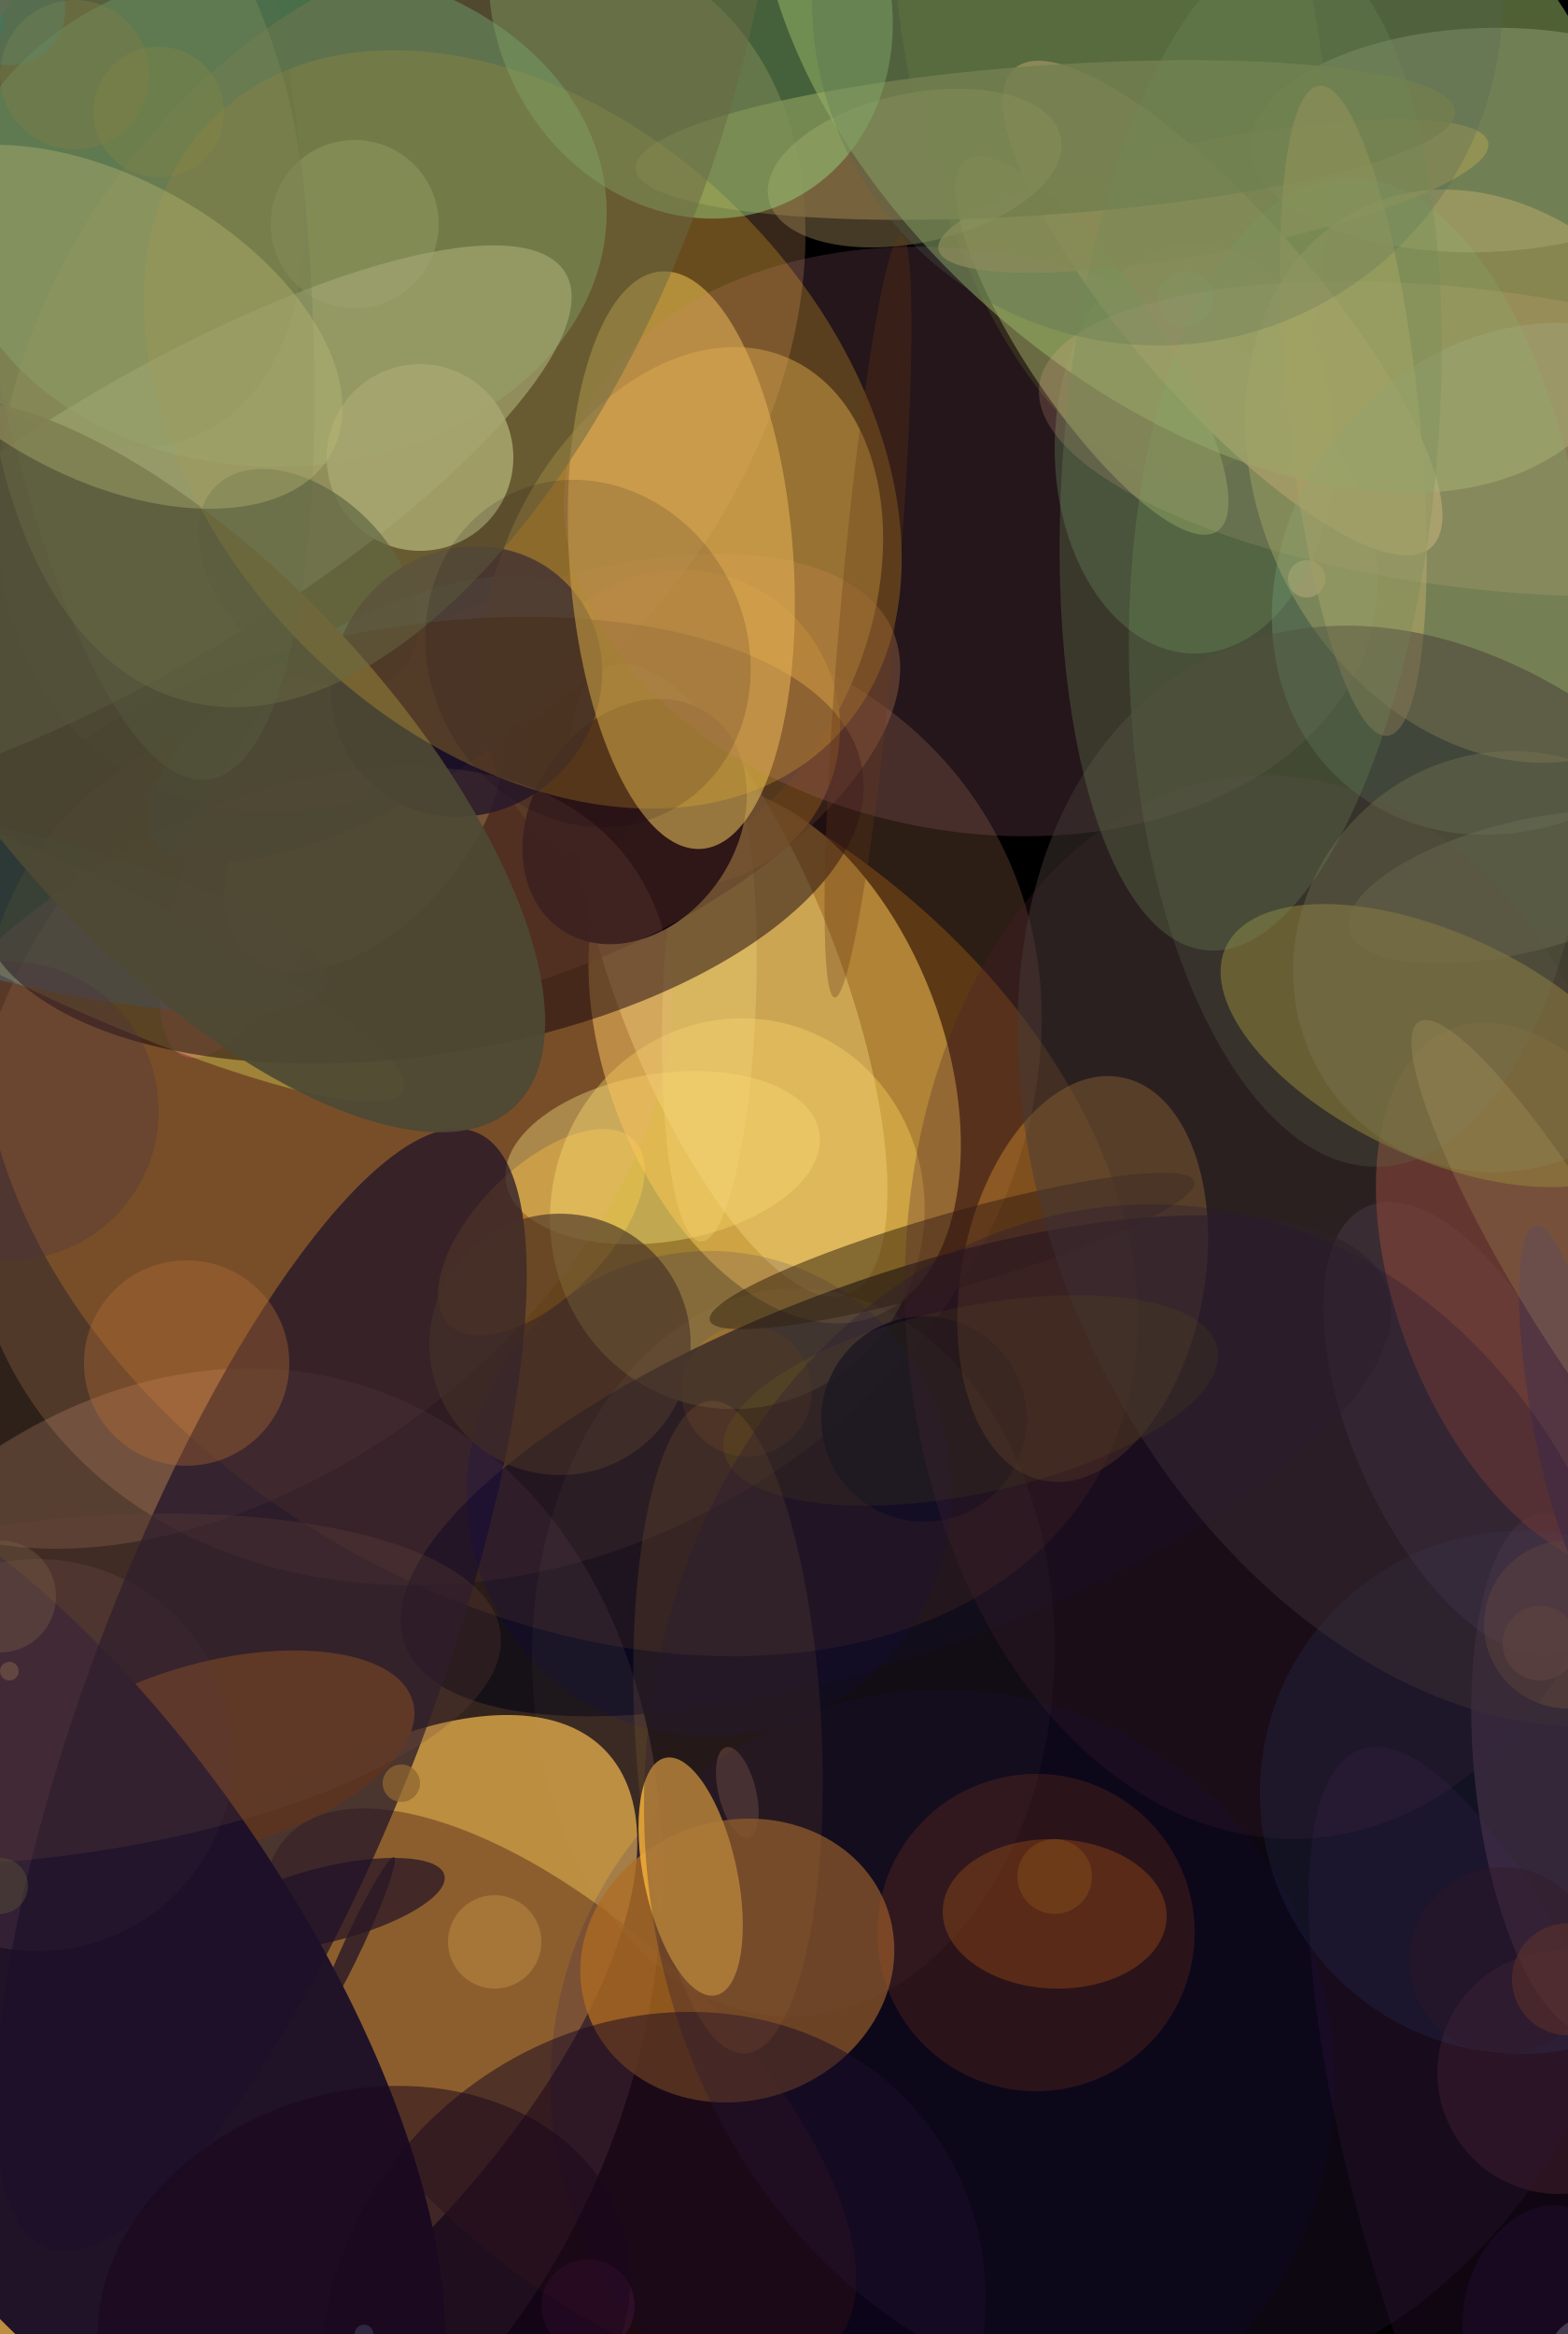
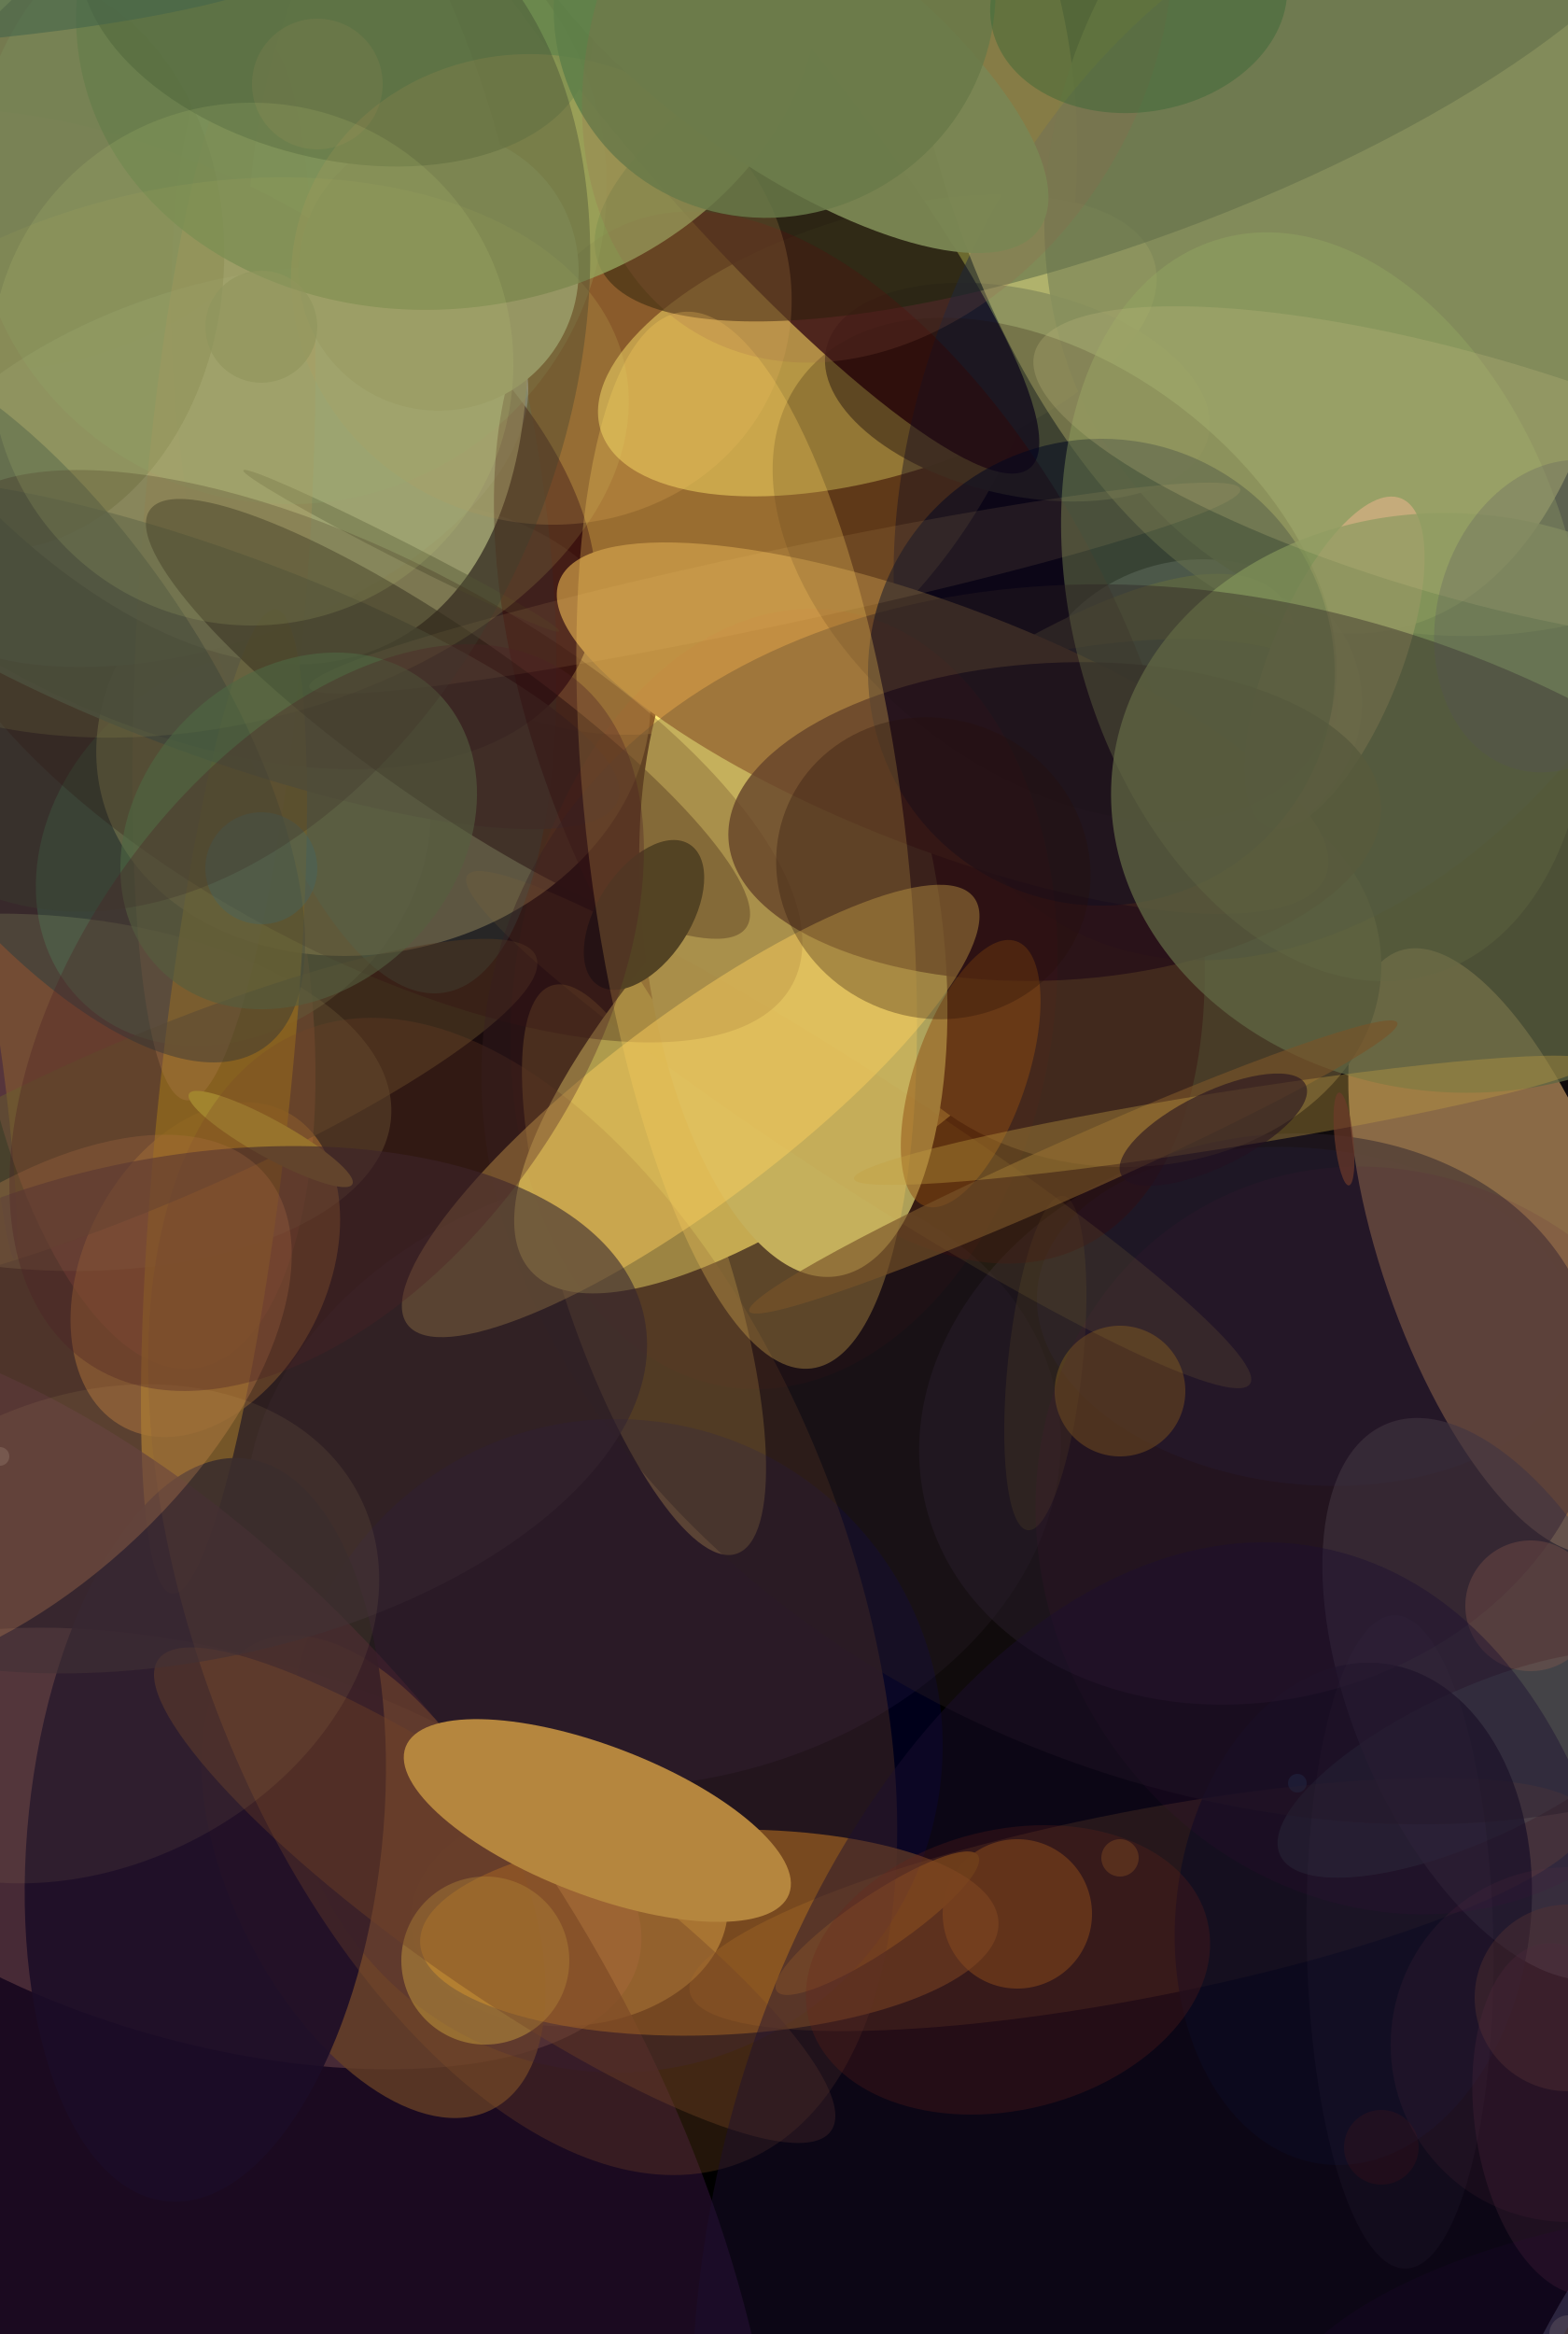
<svg xmlns="http://www.w3.org/2000/svg" width="168" height="250">
  <rect x="0" y="0" width="168" height="250" fill="black" />
-   <ellipse cx="73" cy="78" rx="17" ry="17" fill="rgb(206,145,0)" fill-opacity="0.85" transform="rotate(56, 73, 78)" />
-   <ellipse cx="54" cy="118" rx="49" ry="60" fill="rgb(178,117,84)" fill-opacity="0.25" transform="rotate(61, 54, 118)" />
-   <ellipse cx="58" cy="132" rx="14" ry="7" fill="rgb(222,154,0)" fill-opacity="0.49" transform="rotate(315, 58, 132)" />
-   <ellipse cx="39" cy="88" rx="19" ry="11" fill="rgb(238,228,132)" fill-opacity="0.94" transform="rotate(311, 39, 88)" />
-   <ellipse cx="26" cy="225" rx="24" ry="54" fill="rgb(244,189,61)" fill-opacity="0.71" transform="rotate(226, 26, 225)" />
-   <ellipse cx="38" cy="24" rx="9" ry="9" fill="rgb(255,250,223)" fill-opacity="0.87" transform="rotate(221, 38, 24)" />
-   <ellipse cx="60" cy="126" rx="46" ry="66" fill="rgb(223,132,19)" fill-opacity="0.27" transform="rotate(119, 60, 126)" />
-   <ellipse cx="30" cy="23" rx="27" ry="35" fill="rgb(52,161,112)" fill-opacity="0.73" transform="rotate(89, 30, 23)" />
-   <ellipse cx="79" cy="130" rx="21" ry="20" fill="rgb(255,230,96)" fill-opacity="0.39" transform="rotate(105, 79, 130)" />
-   <ellipse cx="60" cy="224" rx="40" ry="18" fill="rgb(65,25,1)" fill-opacity="0.55" transform="rotate(43, 60, 224)" />
-   <ellipse cx="168" cy="190" rx="28" ry="10" fill="rgb(153,95,106)" fill-opacity="0.36" transform="rotate(84, 168, 190)" />
-   <ellipse cx="18" cy="211" rx="51" ry="66" fill="rgb(245,173,147)" fill-opacity="0.21" transform="rotate(200, 18, 211)" />
-   <ellipse cx="45" cy="49" rx="10" ry="10" fill="rgb(217,255,205)" fill-opacity="0.94" transform="rotate(260, 45, 49)" />
-   <ellipse cx="39" cy="77" rx="26" ry="10" fill="rgb(28,112,126)" fill-opacity="1.00" transform="rotate(151, 39, 77)" />
-   <ellipse cx="73" cy="65" rx="20" ry="29" fill="rgb(130,110,43)" fill-opacity="0.76" transform="rotate(203, 73, 65)" />
-   <ellipse cx="76" cy="107" rx="5" ry="26" fill="rgb(232,238,171)" fill-opacity="0.30" transform="rotate(182, 76, 107)" />
-   <ellipse cx="157" cy="153" rx="12" ry="26" fill="rgb(151,115,186)" fill-opacity="0.26" transform="rotate(336, 157, 153)" />
-   <ellipse cx="71" cy="124" rx="17" ry="9" fill="rgb(255,241,133)" fill-opacity="0.38" transform="rotate(351, 71, 124)" />
-   <ellipse cx="29" cy="91" rx="8" ry="24" fill="rgb(254,69,181)" fill-opacity="0.29" transform="rotate(23, 29, 91)" />
-   <ellipse cx="79" cy="192" rx="2" ry="5" fill="rgb(255,173,124)" fill-opacity="0.27" transform="rotate(166, 79, 192)" />
-   <ellipse cx="78" cy="105" rx="12" ry="36" fill="rgb(237,231,169)" fill-opacity="0.41" transform="rotate(339, 78, 105)" />
-   <ellipse cx="7" cy="100" rx="7" ry="40" fill="rgb(212,218,65)" fill-opacity="0.40" transform="rotate(115, 7, 100)" />
-   <ellipse cx="159" cy="15" rx="25" ry="12" fill="rgb(155,151,146)" fill-opacity="0.45" transform="rotate(178, 159, 15)" />
-   <ellipse cx="83" cy="113" rx="30" ry="18" fill="rgb(254,201,85)" fill-opacity="0.52" transform="rotate(69, 83, 113)" />
-   <ellipse cx="43" cy="40" rx="37" ry="52" fill="rgb(220,158,105)" fill-opacity="0.25" transform="rotate(38, 43, 40)" />
-   <ellipse cx="80" cy="149" rx="7" ry="7" fill="rgb(237,143,4)" fill-opacity="0.28" transform="rotate(44, 80, 149)" />
-   <ellipse cx="16" cy="56" rx="15" ry="52" fill="rgb(221,247,202)" fill-opacity="0.67" transform="rotate(59, 16, 56)" />
-   <ellipse cx="101" cy="223" rx="42" ry="42" fill="rgb(14,6,107)" fill-opacity="0.14" transform="rotate(69, 101, 223)" />
-   <ellipse cx="38" cy="208" rx="10" ry="1" fill="rgb(8,0,38)" fill-opacity="0.60" transform="rotate(115, 38, 208)" />
-   <ellipse cx="140" cy="62" rx="2" ry="2" fill="rgb(229,140,122)" fill-opacity="0.85" transform="rotate(78, 140, 62)" />
-   <ellipse cx="68" cy="88" rx="14" ry="11" fill="rgb(14,0,13)" fill-opacity="0.97" transform="rotate(124, 68, 88)" />
-   <ellipse cx="128" cy="48" rx="22" ry="15" fill="rgb(102,174,99)" fill-opacity="0.28" transform="rotate(90, 128, 48)" />
-   <ellipse cx="23" cy="188" rx="10" ry="22" fill="rgb(244,136,16)" fill-opacity="0.99" transform="rotate(75, 23, 188)" />
-   <ellipse cx="1" cy="97" rx="35" ry="8" fill="rgb(36,172,255)" fill-opacity="0.30" transform="rotate(194, 1, 97)" />
-   <ellipse cx="35" cy="204" rx="4" ry="13" fill="rgb(41,24,38)" fill-opacity="0.74" transform="rotate(256, 35, 204)" />
-   <ellipse cx="5" cy="212" rx="27" ry="65" fill="rgb(32,18,39)" fill-opacity="1.00" transform="rotate(146, 5, 212)" />
-   <ellipse cx="57" cy="84" rx="42" ry="20" fill="rgb(160,107,63)" fill-opacity="0.39" transform="rotate(157, 57, 84)" />
-   <ellipse cx="167" cy="222" rx="13" ry="13" fill="rgb(103,49,56)" fill-opacity="0.31" transform="rotate(51, 167, 222)" />
-   <ellipse cx="167" cy="139" rx="17" ry="31" fill="rgb(239,97,65)" fill-opacity="0.61" transform="rotate(338, 167, 139)" />
-   <ellipse cx="53" cy="208" rx="5" ry="5" fill="rgb(186,138,65)" fill-opacity="0.56" transform="rotate(183, 53, 208)" />
-   <ellipse cx="119" cy="4" rx="22" ry="48" fill="rgb(52,74,13)" fill-opacity="0.37" transform="rotate(169, 119, 4)" />
-   <ellipse cx="79" cy="210" rx="15" ry="17" fill="rgb(173,107,33)" fill-opacity="0.80" transform="rotate(72, 79, 210)" />
-   <ellipse cx="17" cy="12" rx="7" ry="7" fill="rgb(169,173,37)" fill-opacity="0.44" transform="rotate(330, 17, 12)" />
-   <ellipse cx="8" cy="8" rx="8" ry="8" fill="rgb(210,143,33)" fill-opacity="0.38" transform="rotate(176, 8, 8)" />
-   <ellipse cx="163" cy="95" rx="19" ry="7" fill="rgb(103,111,83)" fill-opacity="0.55" transform="rotate(166, 163, 95)" />
-   <ellipse cx="33" cy="62" rx="9" ry="14" fill="rgb(36,71,72)" fill-opacity="0.69" transform="rotate(315, 33, 62)" />
-   <ellipse cx="131" cy="33" rx="10" ry="34" fill="rgb(255,163,116)" fill-opacity="0.65" transform="rotate(139, 131, 33)" />
-   <ellipse cx="166" cy="246" rx="17" ry="62" fill="rgb(101,40,113)" fill-opacity="0.16" transform="rotate(341, 166, 246)" />
-   <ellipse cx="50" cy="73" rx="14" ry="15" fill="rgb(21,19,59)" fill-opacity="0.85" transform="rotate(226, 50, 73)" />
-   <ellipse cx="99" cy="152" rx="11" ry="11" fill="rgb(0,0,2)" fill-opacity="0.85" transform="rotate(350, 99, 152)" />
-   <ellipse cx="25" cy="124" rx="34" ry="53" fill="rgb(238,173,133)" fill-opacity="0.19" transform="rotate(233, 25, 124)" />
-   <ellipse cx="2" cy="7" rx="26" ry="44" fill="rgb(149,182,119)" fill-opacity="0.43" transform="rotate(333, 2, 7)" />
-   <ellipse cx="116" cy="137" rx="13" ry="22" fill="rgb(245,171,45)" fill-opacity="0.47" transform="rotate(11, 116, 137)" />
-   <ellipse cx="96" cy="157" rx="20" ry="56" fill="rgb(0,0,18)" fill-opacity="0.56" transform="rotate(70, 96, 157)" />
-   <ellipse cx="4" cy="188" rx="21" ry="21" fill="rgb(184,129,146)" fill-opacity="0.13" transform="rotate(34, 4, 188)" />
-   <ellipse cx="168" cy="250" rx="2" ry="1" fill="rgb(123,124,125)" fill-opacity="0.45" transform="rotate(318, 168, 250)" />
-   <ellipse cx="111" cy="207" rx="17" ry="17" fill="rgb(247,104,18)" fill-opacity="0.18" transform="rotate(128, 111, 207)" />
-   <ellipse cx="28" cy="181" rx="18" ry="64" fill="rgb(28,17,41)" fill-opacity="0.70" transform="rotate(201, 28, 181)" />
-   <ellipse cx="161" cy="210" rx="10" ry="10" fill="rgb(52,10,5)" fill-opacity="0.37" transform="rotate(163, 161, 210)" />
-   <ellipse cx="70" cy="250" rx="37" ry="33" fill="rgb(24,9,35)" fill-opacity="0.51" transform="rotate(143, 70, 250)" />
-   <ellipse cx="45" cy="90" rx="23" ry="48" fill="rgb(20,1,13)" fill-opacity="0.49" transform="rotate(261, 45, 90)" />
-   <ellipse cx="39" cy="250" rx="1" ry="1" fill="rgb(163,205,246)" fill-opacity="0.31" transform="rotate(43, 39, 250)" />
-   <ellipse cx="113" cy="201" rx="4" ry="4" fill="rgb(212,160,22)" fill-opacity="0.46" transform="rotate(20, 113, 201)" />
-   <ellipse cx="117" cy="37" rx="7" ry="24" fill="rgb(130,154,80)" fill-opacity="0.61" transform="rotate(326, 117, 37)" />
-   <ellipse cx="73" cy="60" rx="12" ry="31" fill="rgb(218,181,87)" fill-opacity="0.61" transform="rotate(356, 73, 60)" />
-   <ellipse cx="76" cy="160" rx="26" ry="26" fill="rgb(0,0,117)" fill-opacity="0.14" transform="rotate(170, 76, 160)" />
-   <ellipse cx="130" cy="21" rx="6" ry="30" fill="rgb(163,120,71)" fill-opacity="0.75" transform="rotate(259, 130, 21)" />
-   <ellipse cx="102" cy="134" rx="27" ry="4" fill="rgb(41,25,9)" fill-opacity="0.49" transform="rotate(344, 102, 134)" />
-   <ellipse cx="165" cy="247" rx="8" ry="11" fill="rgb(101,48,192)" fill-opacity="0.09" transform="rotate(197, 165, 247)" />
-   <ellipse cx="104" cy="58" rx="31" ry="44" fill="rgb(200,126,146)" fill-opacity="0.18" transform="rotate(101, 104, 58)" />
-   <ellipse cx="1" cy="119" rx="16" ry="16" fill="rgb(77,51,62)" fill-opacity="0.31" transform="rotate(115, 1, 119)" />
-   <ellipse cx="21" cy="82" rx="21" ry="50" fill="rgb(78,73,52)" fill-opacity="0.93" transform="rotate(137, 21, 82)" />
-   <ellipse cx="112" cy="15" rx="8" ry="44" fill="rgb(102,85,49)" fill-opacity="0.83" transform="rotate(266, 112, 15)" />
-   <ellipse cx="145" cy="44" rx="35" ry="7" fill="rgb(225,147,77)" fill-opacity="0.58" transform="rotate(264, 145, 44)" />
-   <ellipse cx="98" cy="18" rx="8" ry="16" fill="rgb(166,142,91)" fill-opacity="0.41" transform="rotate(258, 98, 18)" />
-   <ellipse cx="113" cy="205" rx="12" ry="8" fill="rgb(152,71,8)" fill-opacity="0.62" transform="rotate(182, 113, 205)" />
-   <ellipse cx="60" cy="144" rx="14" ry="14" fill="rgb(69,48,38)" fill-opacity="0.63" transform="rotate(95, 60, 144)" />
-   <ellipse cx="56" cy="46" rx="33" ry="47" fill="rgb(252,189,45)" fill-opacity="0.25" transform="rotate(315, 56, 46)" />
-   <ellipse cx="1" cy="1" rx="6" ry="6" fill="rgb(59,184,172)" fill-opacity="0.36" transform="rotate(117, 1, 1)" />
-   <ellipse cx="74" cy="0" rx="24" ry="21" fill="rgb(158,220,134)" fill-opacity="0.44" transform="rotate(63, 74, 0)" />
-   <ellipse cx="63" cy="247" rx="5" ry="5" fill="rgb(92,27,78)" fill-opacity="0.31" transform="rotate(113, 63, 247)" />
-   <ellipse cx="4" cy="181" rx="50" ry="18" fill="rgb(108,74,62)" fill-opacity="0.24" transform="rotate(353, 4, 181)" />
-   <ellipse cx="154" cy="112" rx="25" ry="12" fill="rgb(211,186,41)" fill-opacity="0.77" transform="rotate(205, 154, 112)" />
-   <ellipse cx="129" cy="8" rx="34" ry="56" fill="rgb(151,182,100)" fill-opacity="0.53" transform="rotate(311, 129, 8)" />
-   <ellipse cx="78" cy="185" rx="10" ry="35" fill="rgb(250,171,70)" fill-opacity="0.11" transform="rotate(357, 78, 185)" />
-   <ellipse cx="163" cy="62" rx="29" ry="25" fill="rgb(119,165,144)" fill-opacity="0.35" transform="rotate(130, 163, 62)" />
-   <ellipse cx="168" cy="174" rx="9" ry="9" fill="rgb(228,152,55)" fill-opacity="0.41" transform="rotate(151, 168, 174)" />
-   <ellipse cx="168" cy="151" rx="20" ry="4" fill="rgb(102,55,90)" fill-opacity="0.95" transform="rotate(80, 168, 151)" />
-   <ellipse cx="137" cy="140" rx="40" ry="57" fill="rgb(77,32,47)" fill-opacity="0.27" transform="rotate(177, 137, 140)" />
-   <ellipse cx="39" cy="247" rx="23" ry="29" fill="rgb(26,6,29)" fill-opacity="0.51" transform="rotate(73, 39, 247)" />
-   <ellipse cx="165" cy="176" rx="4" ry="4" fill="rgb(184,115,70)" fill-opacity="0.53" transform="rotate(351, 165, 176)" />
-   <ellipse cx="41" cy="0" rx="39" ry="78" fill="rgb(105,105,67)" fill-opacity="0.51" transform="rotate(196, 41, 0)" />
-   <ellipse cx="163" cy="192" rx="28" ry="28" fill="rgb(80,150,237)" fill-opacity="0.11" transform="rotate(284, 163, 192)" />
-   <ellipse cx="85" cy="177" rx="39" ry="28" fill="rgb(183,172,131)" fill-opacity="0.05" transform="rotate(91, 85, 177)" />
-   <ellipse cx="127" cy="32" rx="3" ry="3" fill="rgb(110,255,189)" fill-opacity="0.07" transform="rotate(31, 127, 32)" />
-   <ellipse cx="0" cy="0" rx="1" ry="22" fill="rgb(6,149,99)" fill-opacity="0.50" transform="rotate(22, 0, 0)" />
-   <ellipse cx="20" cy="146" rx="11" ry="11" fill="rgb(180,109,50)" fill-opacity="0.36" transform="rotate(136, 20, 146)" />
-   <ellipse cx="0" cy="171" rx="6" ry="6" fill="rgb(132,108,76)" fill-opacity="0.30" transform="rotate(252, 0, 171)" />
-   <ellipse cx="43" cy="191" rx="2" ry="2" fill="rgb(143,101,48)" fill-opacity="0.75" transform="rotate(259, 43, 191)" />
-   <ellipse cx="158" cy="47" rx="16" ry="47" fill="rgb(253,187,155)" fill-opacity="0.18" transform="rotate(97, 158, 47)" />
-   <ellipse cx="160" cy="51" rx="32" ry="25" fill="rgb(193,174,108)" fill-opacity="0.48" transform="rotate(243, 160, 51)" />
-   <ellipse cx="146" cy="72" rx="53" ry="25" fill="rgb(134,188,112)" fill-opacity="0.20" transform="rotate(268, 146, 72)" />
-   <ellipse cx="161" cy="103" rx="23" ry="22" fill="rgb(174,175,116)" fill-opacity="0.36" transform="rotate(132, 161, 103)" />
-   <ellipse cx="124" cy="0" rx="37" ry="37" fill="rgb(82,102,87)" fill-opacity="0.27" transform="rotate(285, 124, 0)" />
-   <ellipse cx="157" cy="126" rx="44" ry="62" fill="rgb(70,60,56)" fill-opacity="0.48" transform="rotate(154, 157, 126)" />
-   <ellipse cx="1" cy="179" rx="1" ry="1" fill="rgb(167,132,85)" fill-opacity="0.33" transform="rotate(317, 1, 179)" />
-   <ellipse cx="0" cy="202" rx="3" ry="3" fill="rgb(85,81,55)" fill-opacity="0.45" transform="rotate(171, 0, 202)" />
-   <ellipse cx="168" cy="212" rx="6" ry="6" fill="rgb(133,70,37)" fill-opacity="0.45" transform="rotate(139, 168, 212)" />
-   <ellipse cx="14" cy="16" rx="18" ry="68" fill="rgb(97,112,75)" fill-opacity="0.22" transform="rotate(353, 14, 16)" />
-   <ellipse cx="74" cy="201" rx="13" ry="5" fill="rgb(239,173,58)" fill-opacity="0.88" transform="rotate(258, 74, 201)" />
-   <ellipse cx="0" cy="0" rx="1" ry="18" fill="rgb(157,83,74)" fill-opacity="0.42" transform="rotate(24, 0, 0)" />
-   <ellipse cx="168" cy="136" rx="6" ry="31" fill="rgb(199,172,105)" fill-opacity="0.21" transform="rotate(329, 168, 136)" />
-   <ellipse cx="134" cy="48" rx="20" ry="54" fill="rgb(111,138,88)" fill-opacity="0.29" transform="rotate(185, 134, 48)" />
-   <ellipse cx="93" cy="66" rx="3" ry="41" fill="rgb(101,57,23)" fill-opacity="0.31" transform="rotate(185, 93, 66)" />
-   <ellipse cx="104" cy="150" rx="27" ry="10" fill="rgb(133,134,2)" fill-opacity="0.13" transform="rotate(348, 104, 150)" />
-   <ellipse cx="63" cy="70" rx="19" ry="17" fill="rgb(15,3,20)" fill-opacity="0.14" transform="rotate(63, 63, 70)" />
-   <ellipse cx="123" cy="193" rx="54" ry="64" fill="rgb(39,24,54)" fill-opacity="0.31" transform="rotate(1, 123, 193)" />
-   <ellipse cx="11" cy="35" rx="16" ry="28" fill="rgb(190,187,118)" fill-opacity="0.37" transform="rotate(299, 11, 35)" />
+   <ellipse cx="71" cy="21" rx="44" ry="58" fill="rgb(254,198,86)" fill-opacity="0.58" transform="rotate(9, 71, 21)" />
+   <ellipse cx="139" cy="191" rx="1" ry="1" fill="rgb(49,176,235)" fill-opacity="0.67" transform="rotate(51, 139, 191)" />
+   <ellipse cx="69" cy="136" rx="9" ry="32" fill="rgb(194,161,58)" fill-opacity="0.44" transform="rotate(162, 69, 136)" />
+   <ellipse cx="15" cy="104" rx="18" ry="43" fill="rgb(134,52,47)" fill-opacity="0.60" transform="rotate(172, 15, 104)" />
+   <ellipse cx="25" cy="91" rx="23" ry="19" fill="rgb(86,102,65)" fill-opacity="0.62" transform="rotate(136, 25, 91)" />
+   <ellipse cx="40" cy="78" rx="24" ry="30" fill="rgb(206,181,101)" fill-opacity="0.75" transform="rotate(256, 40, 78)" />
+   <ellipse cx="70" cy="158" rx="33" ry="44" fill="rgb(217,157,254)" fill-opacity="0.06" transform="rotate(79, 70, 158)" />
+   <ellipse cx="94" cy="37" rx="31" ry="14" fill="rgb(255,242,110)" fill-opacity="1.00" transform="rotate(163, 94, 37)" />
+   <ellipse cx="22" cy="50" rx="19" ry="36" fill="rgb(240,255,253)" fill-opacity="1.00" transform="rotate(251, 22, 50)" />
+   <ellipse cx="22" cy="136" rx="19" ry="13" fill="rgb(255,164,39)" fill-opacity="0.58" transform="rotate(117, 22, 136)" />
+   <ellipse cx="0" cy="0" rx="40" ry="39" fill="rgb(180,140,39)" fill-opacity="0.04" transform="rotate(125, 0, 0)" />
+   <ellipse cx="61" cy="205" rx="17" ry="12" fill="rgb(162,142,66)" fill-opacity="1.00" transform="rotate(176, 61, 205)" />
+   <ellipse cx="140" cy="141" rx="18" ry="29" fill="rgb(55,62,205)" fill-opacity="0.15" transform="rotate(96, 140, 141)" />
+   <ellipse cx="109" cy="42" rx="11" ry="21" fill="rgb(139,137,68)" fill-opacity="0.93" transform="rotate(283, 109, 42)" />
+   <ellipse cx="4" cy="117" rx="19" ry="38" fill="rgb(254,255,151)" fill-opacity="0.20" transform="rotate(94, 4, 117)" />
+   <ellipse cx="128" cy="76" rx="16" ry="18" fill="rgb(203,206,206)" fill-opacity="0.75" transform="rotate(78, 128, 76)" />
+   <ellipse cx="161" cy="134" rx="13" ry="34" fill="rgb(232,181,109)" fill-opacity="0.85" transform="rotate(341, 161, 134)" />
+   <ellipse cx="39" cy="52" rx="19" ry="55" fill="rgb(53,232,230)" fill-opacity="0.25" transform="rotate(351, 39, 52)" />
+   <ellipse cx="23" cy="198" rx="47" ry="21" fill="rgb(231,167,116)" fill-opacity="0.66" transform="rotate(195, 23, 198)" />
+   <ellipse cx="16" cy="47" rx="29" ry="52" fill="rgb(28,0,14)" fill-opacity="0.72" transform="rotate(118, 16, 47)" />
+   <ellipse cx="0" cy="120" rx="15" ry="1" fill="rgb(17,0,78)" fill-opacity="0.30" transform="rotate(84, 0, 120)" />
+   <ellipse cx="164" cy="17" rx="48" ry="55" fill="rgb(120,129,60)" fill-opacity="0.88" transform="rotate(229, 164, 17)" />
+   <ellipse cx="109" cy="205" rx="8" ry="8" fill="rgb(201,119,0)" fill-opacity="0.62" transform="rotate(216, 109, 205)" />
+   <ellipse cx="75" cy="8" rx="11" ry="55" fill="rgb(36,12,20)" fill-opacity="0.88" transform="rotate(320, 75, 8)" />
+   <ellipse cx="12" cy="10" rx="37" ry="66" fill="rgb(250,255,181)" fill-opacity="0.70" transform="rotate(333, 12, 10)" />
+   <ellipse cx="24" cy="118" rx="7" ry="53" fill="rgb(255,188,9)" fill-opacity="0.78" transform="rotate(6, 24, 118)" />
+   <ellipse cx="0" cy="28" rx="31" ry="24" fill="rgb(75,87,15)" fill-opacity="0.27" transform="rotate(273, 0, 28)" />
+   <ellipse cx="97" cy="100" rx="18" ry="54" fill="rgb(255,242,107)" fill-opacity="1.00" transform="rotate(48, 97, 100)" />
+   <ellipse cx="94" cy="206" rx="3" ry="13" fill="rgb(158,104,0)" fill-opacity="0.97" transform="rotate(236, 94, 206)" />
+   <ellipse cx="158" cy="189" rx="8" ry="23" fill="rgb(92,170,152)" fill-opacity="0.51" transform="rotate(245, 158, 189)" />
+   <ellipse cx="43" cy="59" rx="19" ry="1" fill="rgb(73,74,44)" fill-opacity="0.42" transform="rotate(27, 43, 59)" />
+   <ellipse cx="113" cy="81" rx="11" ry="31" fill="rgb(96,136,135)" fill-opacity="0.58" transform="rotate(258, 113, 81)" />
+   <ellipse cx="40" cy="201" rx="28" ry="15" fill="rgb(255,182,19)" fill-opacity="0.80" transform="rotate(63, 40, 201)" />
+   <ellipse cx="66" cy="187" rx="35" ry="35" fill="rgb(0,3,130)" fill-opacity="0.20" transform="rotate(186, 66, 187)" />
+   <ellipse cx="161" cy="182" rx="32" ry="16" fill="rgb(104,112,113)" fill-opacity="0.60" transform="rotate(67, 161, 182)" />
+   <ellipse cx="16" cy="120" rx="9" ry="45" fill="rgb(105,94,45)" fill-opacity="0.50" transform="rotate(67, 16, 120)" />
+   <ellipse cx="120" cy="149" rx="7" ry="7" fill="rgb(254,178,1)" fill-opacity="0.58" transform="rotate(19, 120, 149)" />
+   <ellipse cx="122" cy="6" rx="19" ry="62" fill="rgb(3,26,0)" fill-opacity="0.62" transform="rotate(69, 122, 6)" />
+   <ellipse cx="122" cy="204" rx="10" ry="49" fill="rgb(255,174,65)" fill-opacity="0.18" transform="rotate(259, 122, 204)" />
+   <ellipse cx="22" cy="196" rx="19" ry="40" fill="rgb(0,8,24)" fill-opacity="0.89" transform="rotate(186, 22, 196)" />
+   <ellipse cx="120" cy="103" rx="22" ry="28" fill="rgb(90,79,44)" fill-opacity="1.00" transform="rotate(272, 120, 103)" />
+   <ellipse cx="142" cy="45" rx="61" ry="42" fill="rgb(3,28,65)" fill-opacity="0.44" transform="rotate(296, 142, 45)" />
+   <ellipse cx="168" cy="250" rx="2" ry="2" fill="rgb(174,160,114)" fill-opacity="0.56" transform="rotate(103, 168, 250)" />
+   <ellipse cx="120" cy="199" rx="2" ry="2" fill="rgb(255,174,33)" fill-opacity="0.36" transform="rotate(13, 120, 199)" />
+   <ellipse cx="24" cy="61" rx="9" ry="57" fill="rgb(236,172,102)" fill-opacity="0.29" transform="rotate(4, 24, 61)" />
+   <ellipse cx="145" cy="205" rx="19" ry="27" fill="rgb(0,8,22)" fill-opacity="0.65" transform="rotate(187, 145, 205)" />
+   <ellipse cx="6" cy="235" rx="63" ry="105" fill="rgb(39,15,45)" fill-opacity="0.71" transform="rotate(327, 6, 235)" />
+   <ellipse cx="23" cy="70" rx="11" ry="46" fill="rgb(120,134,109)" fill-opacity="0.76" transform="rotate(290, 23, 70)" />
+   <ellipse cx="135" cy="152" rx="37" ry="30" fill="rgb(41,32,51)" fill-opacity="0.47" transform="rotate(164, 135, 152)" />
+   <ellipse cx="112" cy="146" rx="4" ry="18" fill="rgb(143,116,40)" fill-opacity="0.20" transform="rotate(186, 112, 146)" />
+   <ellipse cx="150" cy="208" rx="10" ry="35" fill="rgb(163,152,173)" fill-opacity="0.07" transform="rotate(179, 150, 208)" />
+   <ellipse cx="76" cy="106" rx="1" ry="1" fill="rgb(130,213,215)" fill-opacity="0.92" transform="rotate(249, 76, 106)" />
+   <ellipse cx="91" cy="79" rx="32" ry="60" fill="rgb(62,0,1)" fill-opacity="0.38" transform="rotate(336, 91, 79)" />
+   <ellipse cx="0" cy="156" rx="1" ry="1" fill="rgb(209,202,224)" fill-opacity="0.36" transform="rotate(68, 0, 156)" />
+   <ellipse cx="85" cy="100" rx="16" ry="37" fill="rgb(255,255,134)" fill-opacity="1.00" transform="rotate(353, 85, 100)" />
+   <ellipse cx="47" cy="29" rx="15" ry="15" fill="rgb(186,188,134)" fill-opacity="1.00" transform="rotate(224, 47, 29)" />
+   <ellipse cx="3" cy="75" rx="19" ry="45" fill="rgb(20,57,65)" fill-opacity="0.40" transform="rotate(326, 3, 75)" />
+   <ellipse cx="135" cy="3" rx="37" ry="66" fill="rgb(213,214,128)" fill-opacity="0.46" transform="rotate(347, 135, 3)" />
+   <ellipse cx="76" cy="207" rx="11" ry="31" fill="rgb(227,141,31)" fill-opacity="0.50" transform="rotate(268, 76, 207)" />
+   <ellipse cx="168" cy="219" rx="19" ry="19" fill="rgb(189,91,96)" fill-opacity="0.12" transform="rotate(143, 168, 219)" />
+   <ellipse cx="36" cy="0" rx="17" ry="28" fill="rgb(8,25,11)" fill-opacity="0.81" transform="rotate(284, 36, 0)" />
+   <ellipse cx="101" cy="78" rx="13" ry="44" fill="rgb(168,121,57)" fill-opacity="1.00" transform="rotate(111, 101, 78)" />
+   <ellipse cx="168" cy="214" rx="10" ry="10" fill="rgb(136,84,53)" fill-opacity="0.39" transform="rotate(82, 168, 214)" />
+   <ellipse cx="31" cy="20" rx="34" ry="34" fill="rgb(170,241,152)" fill-opacity="0.14" transform="rotate(35, 31, 20)" />
+   <ellipse cx="48" cy="0" rx="33" ry="40" fill="rgb(127,159,90)" fill-opacity="0.78" transform="rotate(81, 48, 0)" />
+   <ellipse cx="167" cy="249" rx="10" ry="1" fill="rgb(104,117,133)" fill-opacity="0.51" transform="rotate(299, 167, 249)" />
+   <ellipse cx="58" cy="31" rx="25" ry="27" fill="rgb(255,192,101)" fill-opacity="0.17" transform="rotate(288, 58, 31)" />
+   <ellipse cx="52" cy="210" rx="9" ry="9" fill="rgb(253,217,76)" fill-opacity="0.38" transform="rotate(84, 52, 210)" />
+   <ellipse cx="149" cy="165" rx="41" ry="37" fill="rgb(113,9,81)" fill-opacity="0.12" transform="rotate(60, 149, 165)" />
+   <ellipse cx="92" cy="121" rx="6" ry="50" fill="rgb(253,215,78)" fill-opacity="0.13" transform="rotate(123, 92, 121)" />
+   <ellipse cx="143" cy="71" rx="7" ry="19" fill="rgb(246,166,144)" fill-opacity="0.83" transform="rotate(202, 143, 71)" />
+   <ellipse cx="113" cy="88" rx="17" ry="35" fill="rgb(37,7,19)" fill-opacity="0.82" transform="rotate(267, 113, 88)" />
+   <ellipse cx="164" cy="172" rx="7" ry="7" fill="rgb(220,139,111)" fill-opacity="0.29" transform="rotate(119, 164, 172)" />
+   <ellipse cx="48" cy="77" rx="9" ry="39" fill="rgb(5,1,0)" fill-opacity="0.48" transform="rotate(125, 48, 77)" />
+   <ellipse cx="29" cy="122" rx="2" ry="10" fill="rgb(205,183,52)" fill-opacity="1.00" transform="rotate(119, 29, 122)" />
+   <ellipse cx="113" cy="61" rx="22" ry="34" fill="rgb(29,12,0)" fill-opacity="0.22" transform="rotate(307, 113, 61)" />
+   <ellipse cx="39" cy="81" rx="52" ry="21" fill="rgb(37,0,0)" fill-opacity="0.29" transform="rotate(208, 39, 81)" />
+   <ellipse cx="118" cy="72" rx="25" ry="25" fill="rgb(0,7,33)" fill-opacity="0.53" transform="rotate(211, 118, 72)" />
+   <ellipse cx="53" cy="203" rx="10" ry="44" fill="rgb(106,62,38)" fill-opacity="0.39" transform="rotate(305, 53, 203)" />
+   <ellipse cx="142" cy="65" rx="41" ry="27" fill="rgb(152,173,99)" fill-opacity="0.36" transform="rotate(254, 142, 65)" />
+   <ellipse cx="83" cy="4" rx="13" ry="35" fill="rgb(115,143,86)" fill-opacity="0.96" transform="rotate(306, 83, 4)" />
+   <ellipse cx="156" cy="86" rx="31" ry="37" fill="rgb(128,146,88)" fill-opacity="0.76" transform="rotate(275, 156, 86)" />
+   <ellipse cx="84" cy="107" rx="42" ry="29" fill="rgb(255,15,9)" fill-opacity="0.04" transform="rotate(278, 84, 107)" />
+   <ellipse cx="168" cy="227" rx="19" ry="10" fill="rgb(122,62,74)" fill-opacity="0.28" transform="rotate(82, 168, 227)" />
+   <ellipse cx="83" cy="0" rx="24" ry="23" fill="rgb(94,128,73)" fill-opacity="0.84" transform="rotate(325, 83, 0)" />
+   <ellipse cx="157" cy="51" rx="13" ry="48" fill="rgb(196,189,128)" fill-opacity="0.25" transform="rotate(286, 157, 51)" />
+   <ellipse cx="56" cy="171" rx="35" ry="65" fill="rgb(140,86,43)" fill-opacity="0.25" transform="rotate(339, 56, 171)" />
+   <ellipse cx="69" cy="98" rx="9" ry="5" fill="rgb(0,0,0)" fill-opacity="0.99" transform="rotate(303, 69, 98)" />
+   <ellipse cx="28" cy="35" rx="6" ry="6" fill="rgb(168,173,110)" fill-opacity="0.62" transform="rotate(213, 28, 35)" />
+   <ellipse cx="135" cy="129" rx="63" ry="86" fill="rgb(44,31,34)" fill-opacity="0.38" transform="rotate(291, 135, 129)" />
+   <ellipse cx="83" cy="63" rx="4" ry="51" fill="rgb(255,211,137)" fill-opacity="0.09" transform="rotate(78, 83, 63)" />
+   <ellipse cx="80" cy="90" rx="17" ry="57" fill="rgb(255,207,95)" fill-opacity="0.28" transform="rotate(353, 80, 90)" />
+   <ellipse cx="104" cy="115" rx="15" ry="6" fill="rgb(142,76,16)" fill-opacity="0.48" transform="rotate(109, 104, 115)" />
+   <ellipse cx="115" cy="125" rx="3" ry="38" fill="rgb(120,84,41)" fill-opacity="0.65" transform="rotate(66, 115, 125)" />
+   <ellipse cx="74" cy="119" rx="10" ry="38" fill="rgb(255,209,95)" fill-opacity="0.45" transform="rotate(53, 74, 119)" />
+   <ellipse cx="94" cy="3" rx="38" ry="29" fill="rgb(159,97,73)" fill-opacity="0.18" transform="rotate(301, 94, 3)" />
+   <ellipse cx="21" cy="49" rx="47" ry="29" fill="rgb(222,218,108)" fill-opacity="0.14" transform="rotate(348, 21, 49)" />
+   <ellipse cx="108" cy="211" rx="15" ry="22" fill="rgb(173,51,6)" fill-opacity="0.25" transform="rotate(76, 108, 211)" />
+   <ellipse cx="19" cy="151" rx="51" ry="27" fill="rgb(53,37,47)" fill-opacity="0.58" transform="rotate(169, 19, 151)" />
+   <ellipse cx="100" cy="93" rx="17" ry="16" fill="rgb(37,15,8)" fill-opacity="0.30" transform="rotate(204, 100, 93)" />
+   <ellipse cx="32" cy="89" rx="21" ry="17" fill="rgb(88,125,78)" fill-opacity="0.60" transform="rotate(135, 32, 89)" />
+   <ellipse cx="0" cy="151" rx="20" ry="38" fill="rgb(242,157,92)" fill-opacity="0.23" transform="rotate(48, 0, 151)" />
+   <ellipse cx="28" cy="93" rx="6" ry="6" fill="rgb(52,139,146)" fill-opacity="0.33" transform="rotate(154, 28, 93)" />
+   <ellipse cx="20" cy="42" rx="58" ry="40" fill="rgb(58,63,48)" fill-opacity="0.35" transform="rotate(293, 20, 42)" />
+   <ellipse cx="9" cy="175" rx="25" ry="33" fill="rgb(245,219,130)" fill-opacity="0.07" transform="rotate(244, 9, 175)" />
+   <ellipse cx="131" cy="120" rx="3" ry="40" fill="rgb(194,158,65)" fill-opacity="0.36" transform="rotate(81, 131, 120)" />
+   <ellipse cx="34" cy="9" rx="7" ry="7" fill="rgb(170,146,88)" fill-opacity="0.15" transform="rotate(183, 34, 9)" />
+   <ellipse cx="167" cy="66" rx="13" ry="17" fill="rgb(86,80,94)" fill-opacity="0.24" transform="rotate(196, 167, 66)" />
+   <ellipse cx="148" cy="230" rx="4" ry="4" fill="rgb(148,32,0)" fill-opacity="0.18" transform="rotate(49, 148, 230)" />
+   <ellipse cx="130" cy="121" rx="4" ry="11" fill="rgb(36,17,31)" fill-opacity="0.58" transform="rotate(244, 130, 121)" />
+   <ellipse cx="64" cy="195" rx="22" ry="8" fill="rgb(181,134,62)" fill-opacity="1.00" transform="rotate(21, 64, 195)" />
+   <ellipse cx="122" cy="0" rx="12" ry="16" fill="rgb(49,101,52)" fill-opacity="0.40" transform="rotate(81, 122, 0)" />
+   <ellipse cx="27" cy="39" rx="28" ry="28" fill="rgb(197,212,125)" fill-opacity="0.14" transform="rotate(89, 27, 39)" />
+   <ellipse cx="35" cy="109" rx="27" ry="45" fill="rgb(78,35,37)" fill-opacity="0.34" transform="rotate(215, 35, 109)" />
+   <ellipse cx="168" cy="250" rx="11" ry="31" fill="rgb(93,10,128)" fill-opacity="0.09" transform="rotate(256, 168, 250)" />
+   <ellipse cx="0" cy="0" rx="4" ry="31" fill="rgb(67,100,75)" fill-opacity="0.58" transform="rotate(84, 0, 0)" />
+   <ellipse cx="144" cy="122" rx="1" ry="5" fill="rgb(111,59,42)" fill-opacity="0.67" transform="rotate(354, 144, 122)" />
+   <ellipse cx="125" cy="242" rx="49" ry="78" fill="rgb(28,14,49)" fill-opacity="0.44" transform="rotate(13, 125, 242)" />
</svg>
